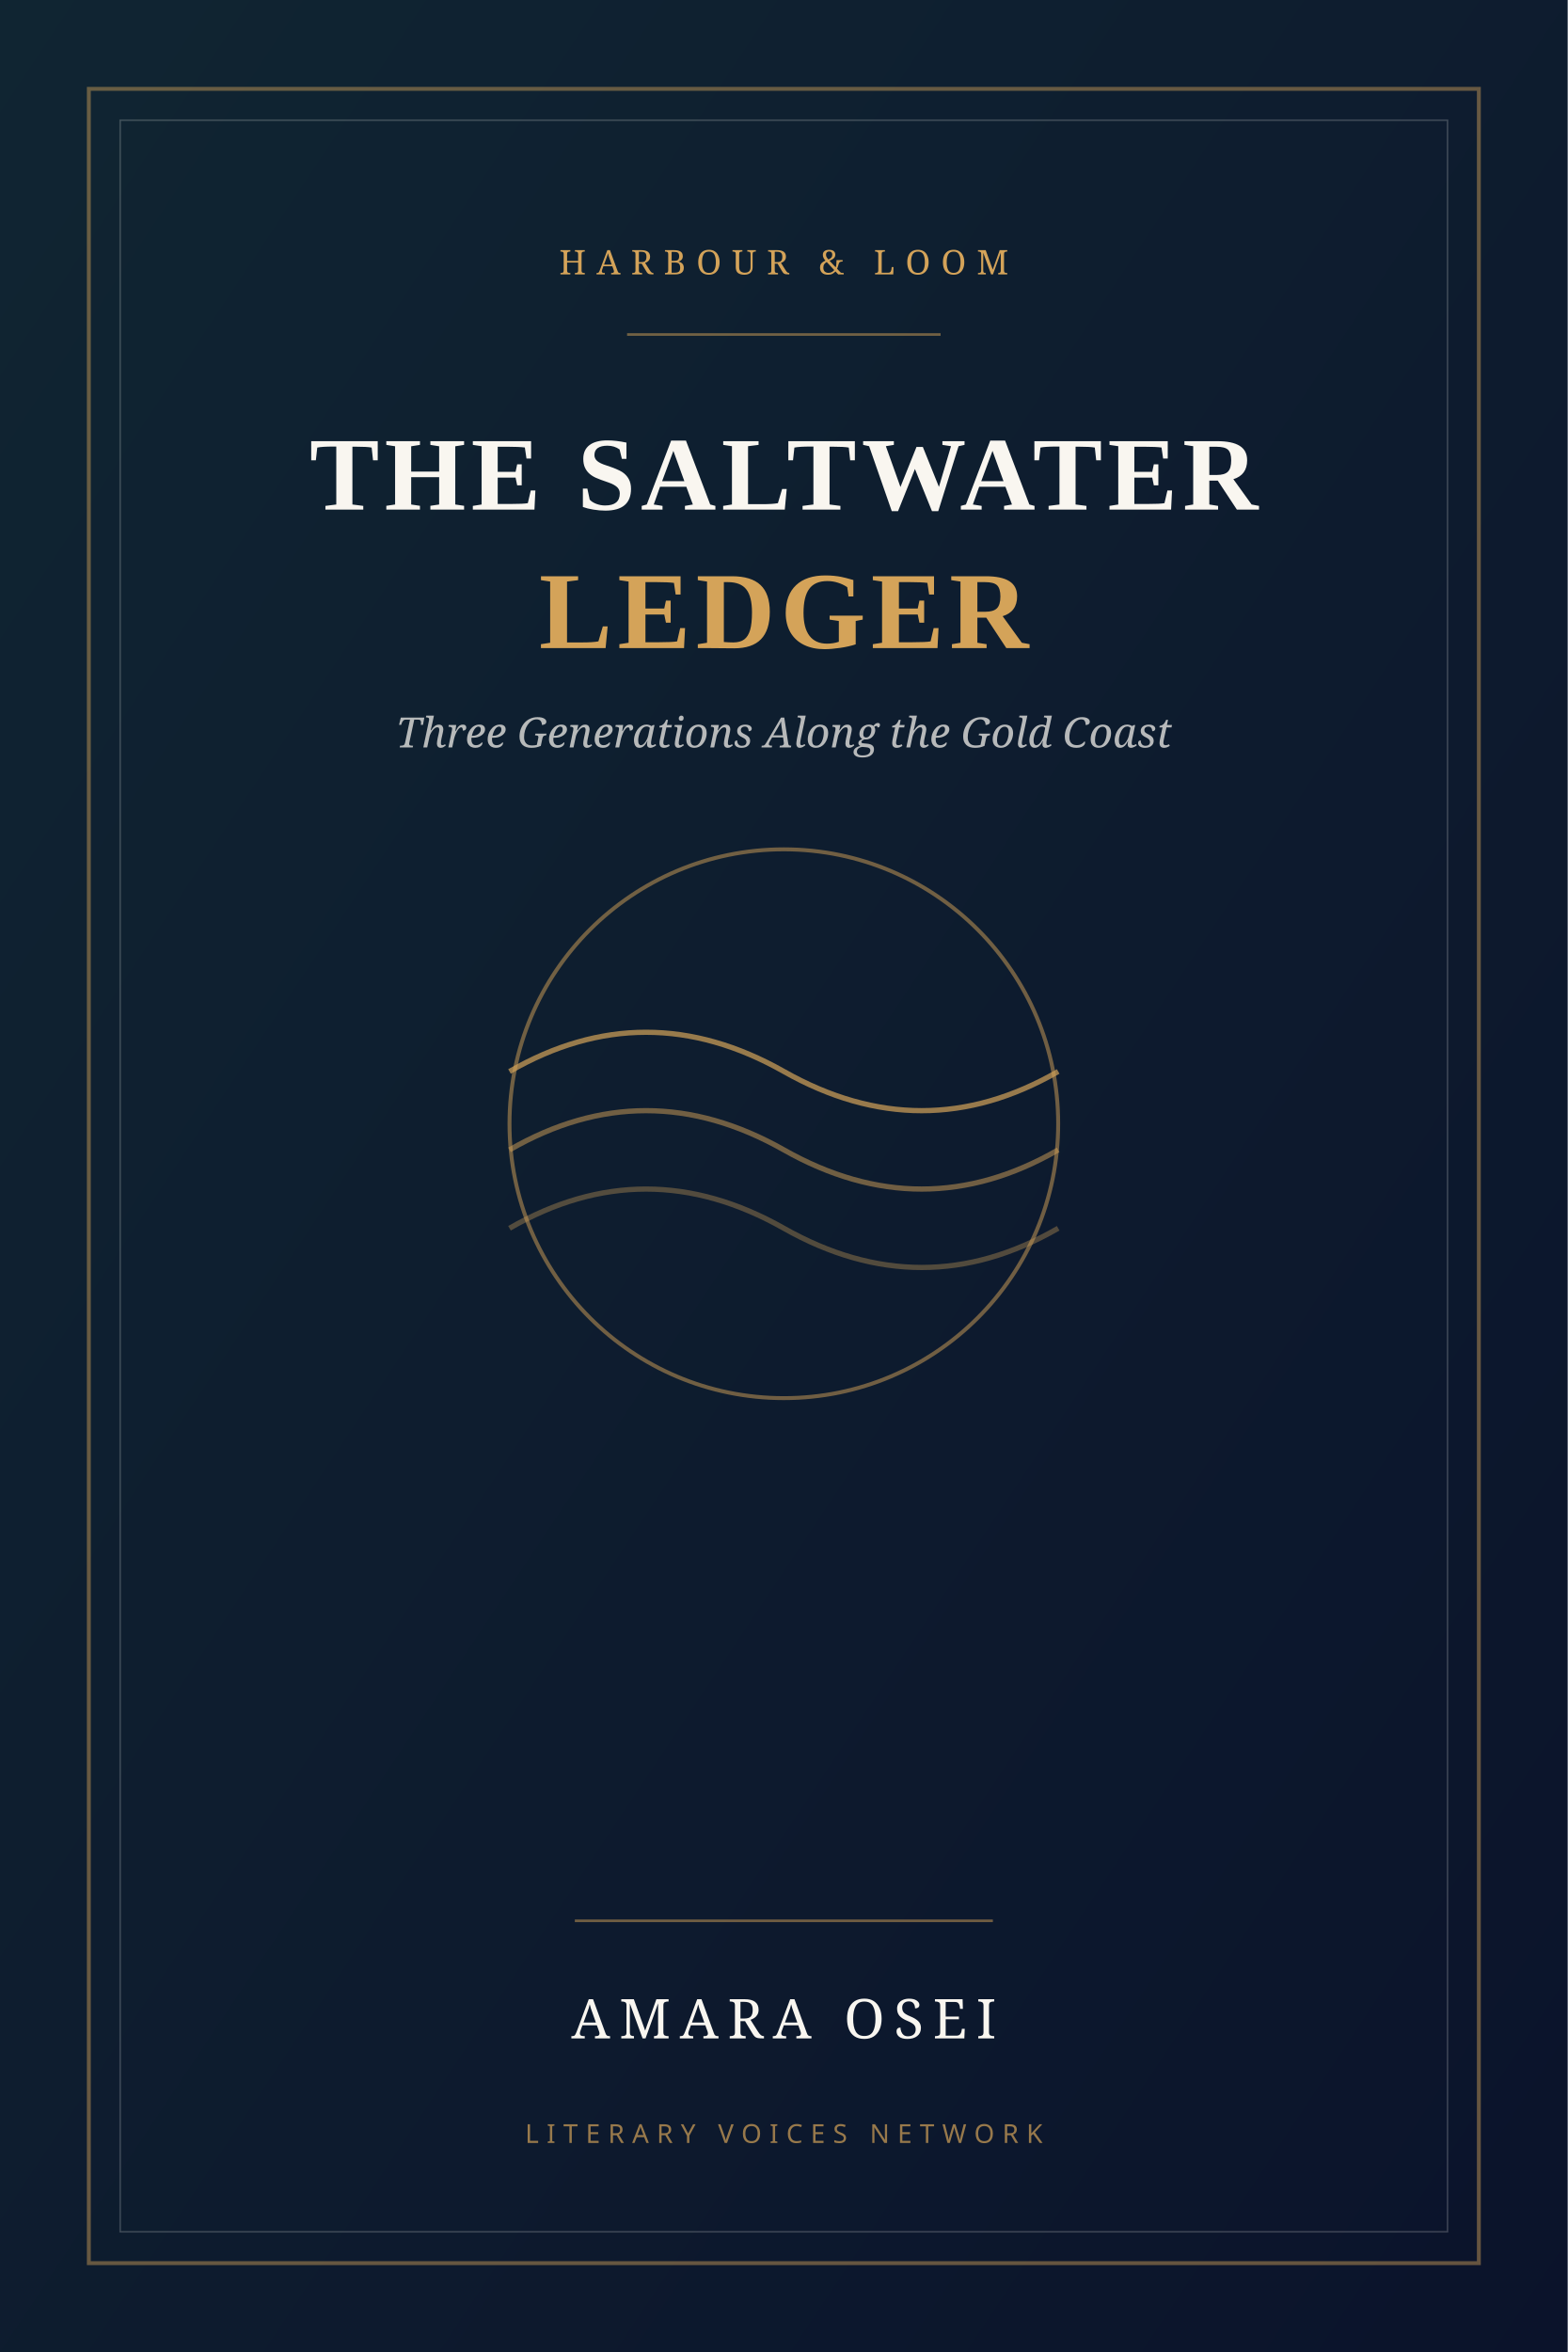
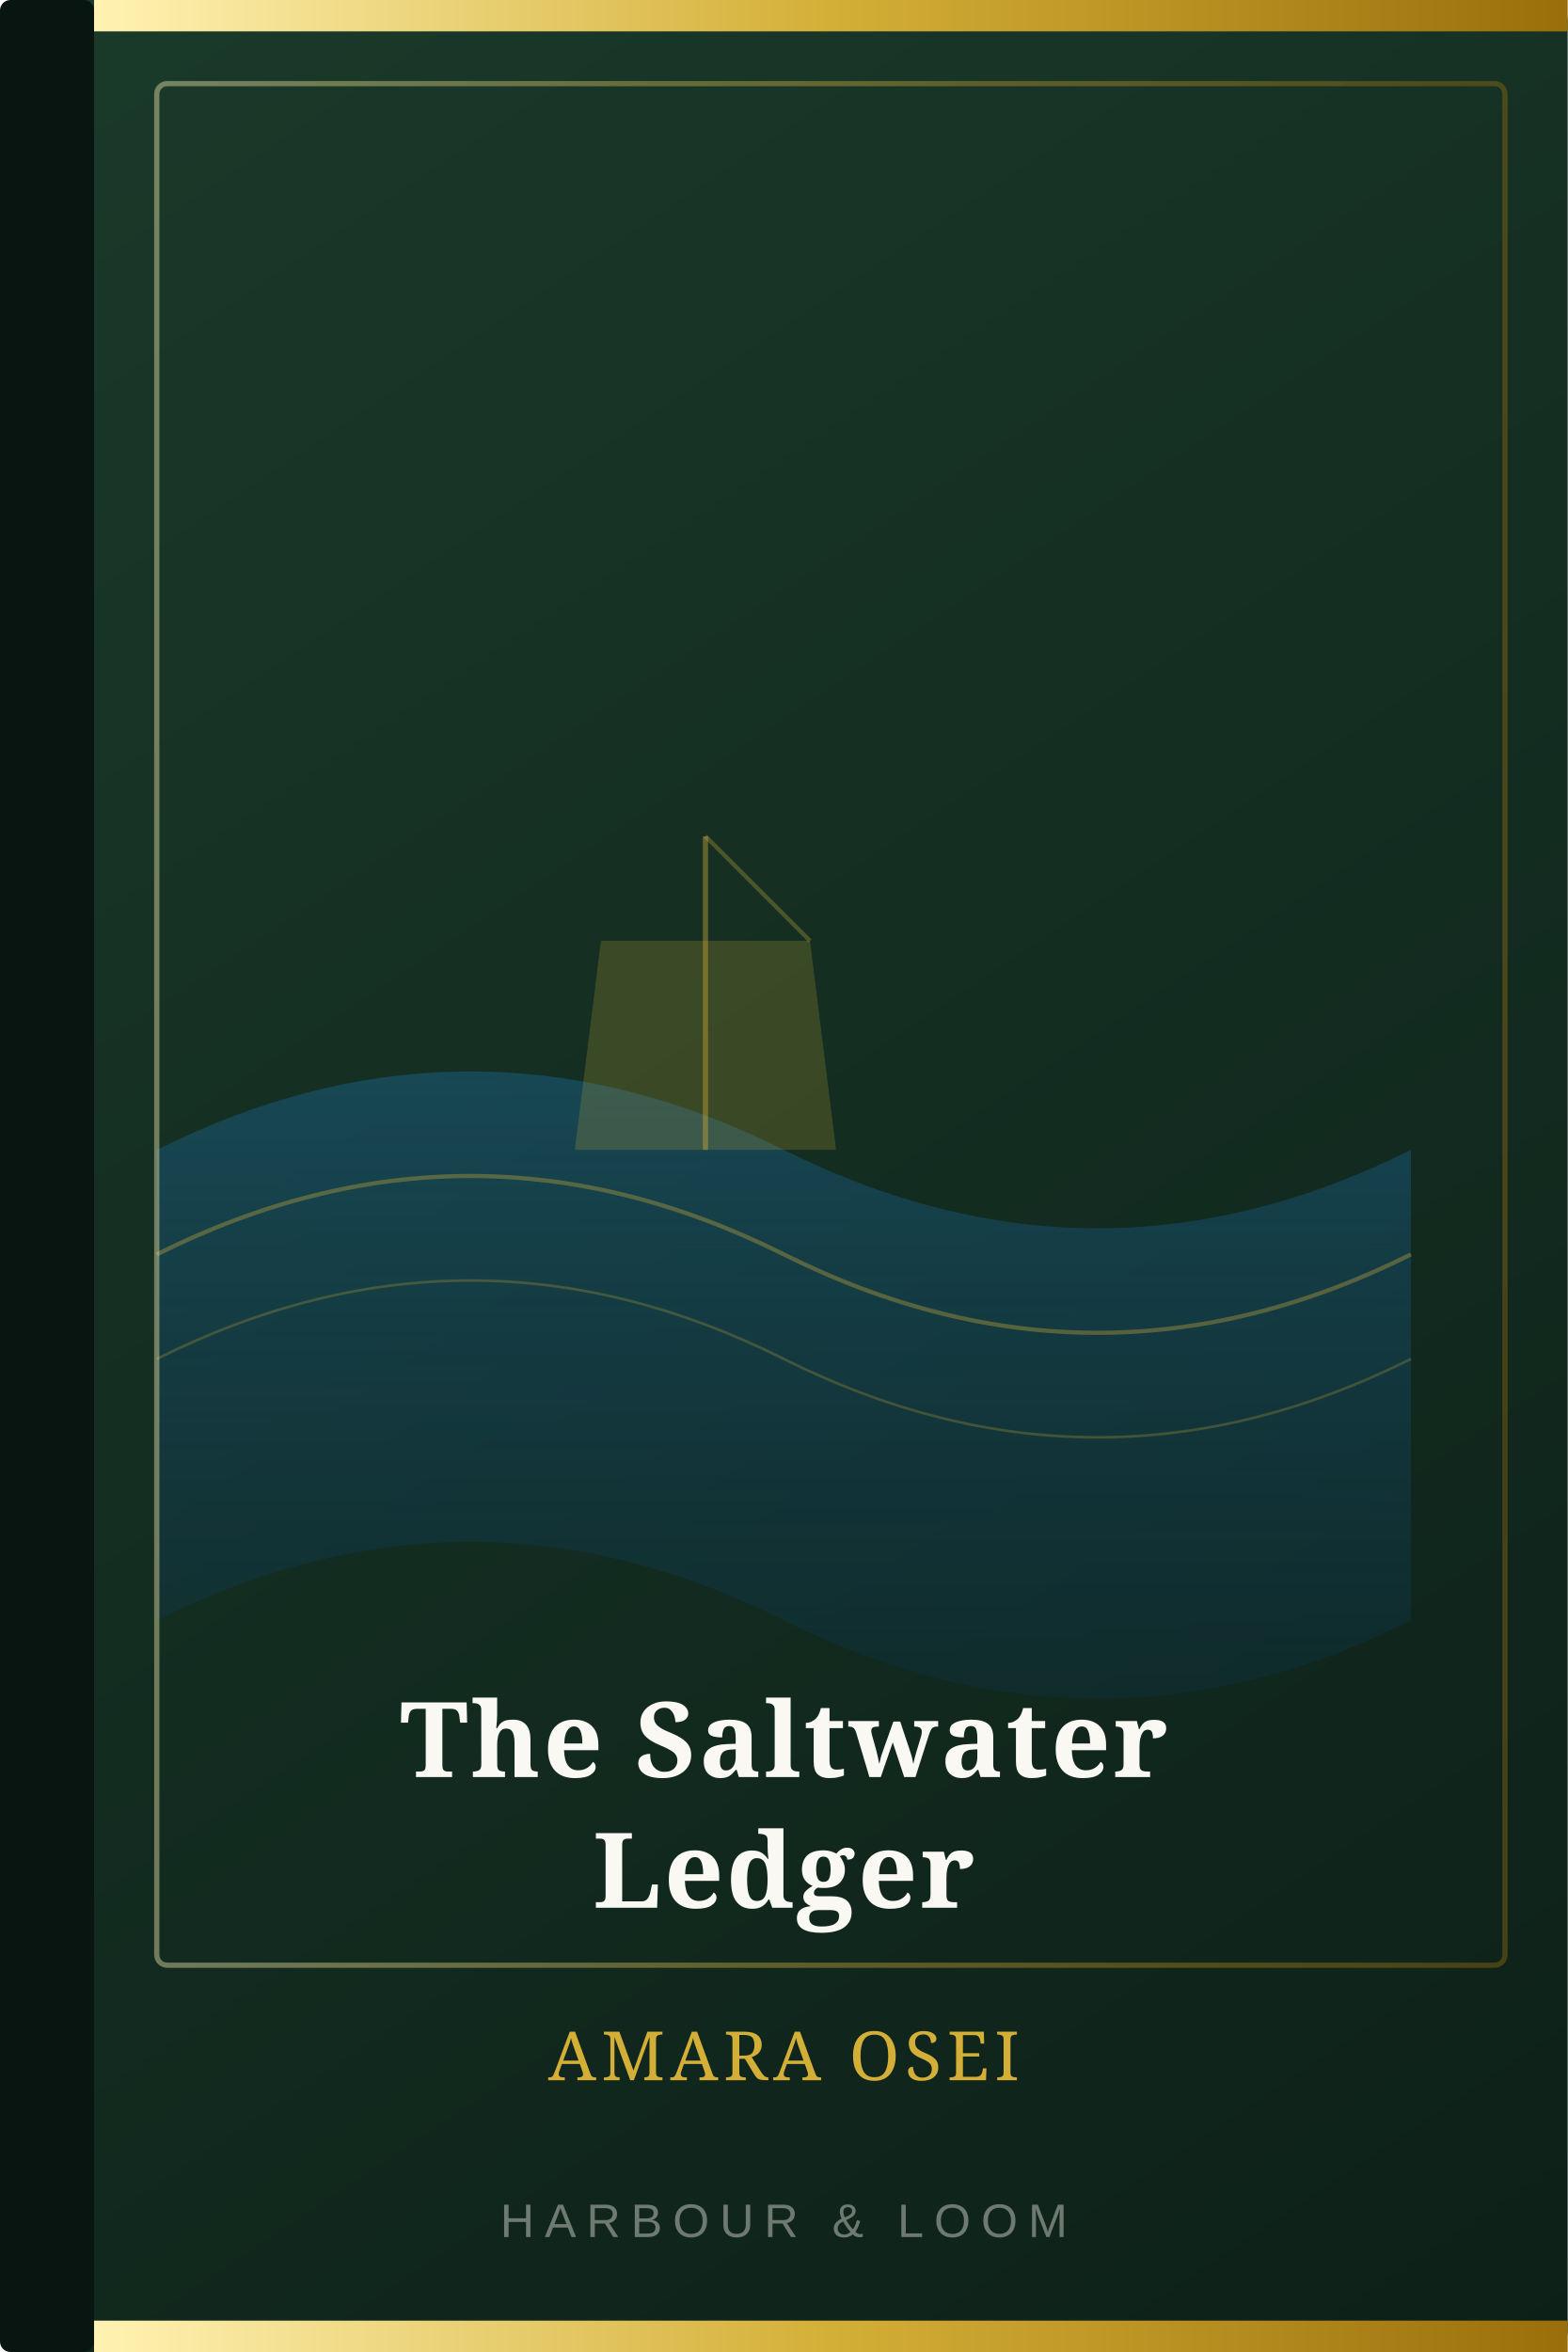
- <svg xmlns="http://www.w3.org/2000/svg" viewBox="0 0 600 900" width="600" height="900">
+ <svg xmlns="http://www.w3.org/2000/svg" viewBox="0 0 300 450" fill="none">
  <defs>
-     <linearGradient id="bg" x1="0%" y1="0%" x2="100%" y2="100%">
-       <stop offset="0%" stop-color="#102532" />
-       <stop offset="100%" stop-color="#0B132B" />
+     <linearGradient id="cover" x1="0" y1="0" x2="300" y2="450" gradientUnits="userSpaceOnUse">
+       <stop offset="0%" stop-color="#1a3a2a" />
+       <stop offset="100%" stop-color="#0d2018" />
+     </linearGradient>
+     <linearGradient id="gold" x1="0%" y1="0%" x2="100%" y2="0%">
+       <stop offset="0%" stop-color="#FFF2B2" />
+       <stop offset="50%" stop-color="#D4AF37" />
+       <stop offset="100%" stop-color="#9A6F0B" />
+     </linearGradient>
+     <linearGradient id="ocean" x1="0" y1="200" x2="0" y2="350" gradientUnits="userSpaceOnUse">
+       <stop offset="0%" stop-color="#1a5a7a" stop-opacity="0.6" />
+       <stop offset="100%" stop-color="#0a2a3a" stop-opacity="0.3" />
    </linearGradient>
  </defs>
-   <rect width="600" height="900" fill="url(#bg)" />
-   <rect x="34" y="34" width="532" height="832" fill="none" stroke="#D4A359" stroke-width="1.5" stroke-opacity="0.45" />
-   <rect x="46" y="46" width="508" height="808" fill="none" stroke="#F9F6F0" stroke-width="0.6" stroke-opacity="0.2" />
-   <text x="300" y="105" text-anchor="middle" fill="#D4A359" font-family="Georgia, serif" font-size="13" letter-spacing="4">HARBOUR &amp; LOOM</text>
-   <line x1="240" y1="128" x2="360" y2="128" stroke="#D4A359" stroke-width="1" stroke-opacity="0.5" />
-   <text x="300" y="195" text-anchor="middle" fill="#F9F6F0" font-family="Georgia, 'Times New Roman', serif" font-size="40" font-weight="bold" letter-spacing="2">THE SALTWATER</text>
-   <text x="300" y="248" text-anchor="middle" fill="#D4A359" font-family="Georgia, 'Times New Roman', serif" font-size="42" font-weight="bold" letter-spacing="2">LEDGER</text>
-   <text x="300" y="286" text-anchor="middle" fill="#F9F6F0" fill-opacity="0.72" font-family="Georgia, serif" font-style="italic" font-size="16">Three Generations Along the Gold Coast</text>
-   <circle cx="300" cy="430" r="105" fill="none" stroke="#D4A359" stroke-width="1.5" stroke-opacity="0.5" />
-   <path d="M 195 410 Q 247 380 300 410 T 405 410" fill="none" stroke="#D4A359" stroke-width="2" stroke-opacity="0.7" />
-   <path d="M 195 440 Q 247 410 300 440 T 405 440" fill="none" stroke="#D4A359" stroke-width="2" stroke-opacity="0.5" />
-   <path d="M 195 470 Q 247 440 300 470 T 405 470" fill="none" stroke="#D4A359" stroke-width="2" stroke-opacity="0.35" />
-   <line x1="220" y1="735" x2="380" y2="735" stroke="#D4A359" stroke-width="1" stroke-opacity="0.5" />
-   <text x="300" y="780" text-anchor="middle" fill="#F9F6F0" font-family="Georgia, serif" font-size="21" letter-spacing="3.5">AMARA OSEI</text>
-   <text x="300" y="820" text-anchor="middle" fill="#D4A359" fill-opacity="0.7" font-family="sans-serif" font-size="10" letter-spacing="3">LITERARY VOICES NETWORK</text>
+   <rect width="300" height="450" rx="4" fill="url(#cover)" />
+   <rect width="18" height="450" rx="2" fill="#081510" />
+   <rect x="18" y="0" width="282" height="6" fill="url(#gold)" />
+   <rect x="18" y="444" width="282" height="6" fill="url(#gold)" />
+   <path d="M30 220 Q90 190 150 220 Q210 250 270 220 L270 310 Q210 340 150 310 Q90 280 30 310 Z" fill="url(#ocean)" />
+   <path d="M30 240 Q90 210 150 240 Q210 270 270 240" stroke="#D4AF37" stroke-width="0.8" stroke-opacity="0.35" fill="none" />
+   <path d="M30 260 Q90 230 150 260 Q210 290 270 260" stroke="#D4AF37" stroke-width="0.5" stroke-opacity="0.25" fill="none" />
+   <path d="M110 220 L115 180 L155 180 L160 220 Z" fill="#D4AF37" fill-opacity="0.2" />
+   <line x1="135" y1="220" x2="135" y2="160" stroke="#D4AF37" stroke-width="1" stroke-opacity="0.4" />
+   <path d="M135 160 L155 180" stroke="#D4AF37" stroke-width="0.8" stroke-opacity="0.3" fill="none" />
+   <rect x="30" y="16" width="258" height="360" rx="2" stroke="url(#gold)" stroke-width="1" fill="none" stroke-opacity="0.4" />
+   <text x="150" y="340" text-anchor="middle" font-family="Georgia, serif" font-size="20" font-weight="bold" fill="#FAF8F3" letter-spacing="0.5">The Saltwater</text>
+   <text x="150" y="365" text-anchor="middle" font-family="Georgia, serif" font-size="20" font-weight="bold" fill="#FAF8F3" letter-spacing="0.5">Ledger</text>
+   <line x1="80" y1="377" x2="220" y2="377" stroke="url(#gold)" stroke-width="1" />
+   <text x="150" y="398" text-anchor="middle" font-family="Georgia, serif" font-size="13" fill="#D4AF37" letter-spacing="1">AMARA OSEI</text>
+   <text x="150" y="428" text-anchor="middle" font-family="Arial, sans-serif" font-size="9" fill="#FAF8F3" fill-opacity="0.4" letter-spacing="2">HARBOUR &amp; LOOM</text>
</svg>
